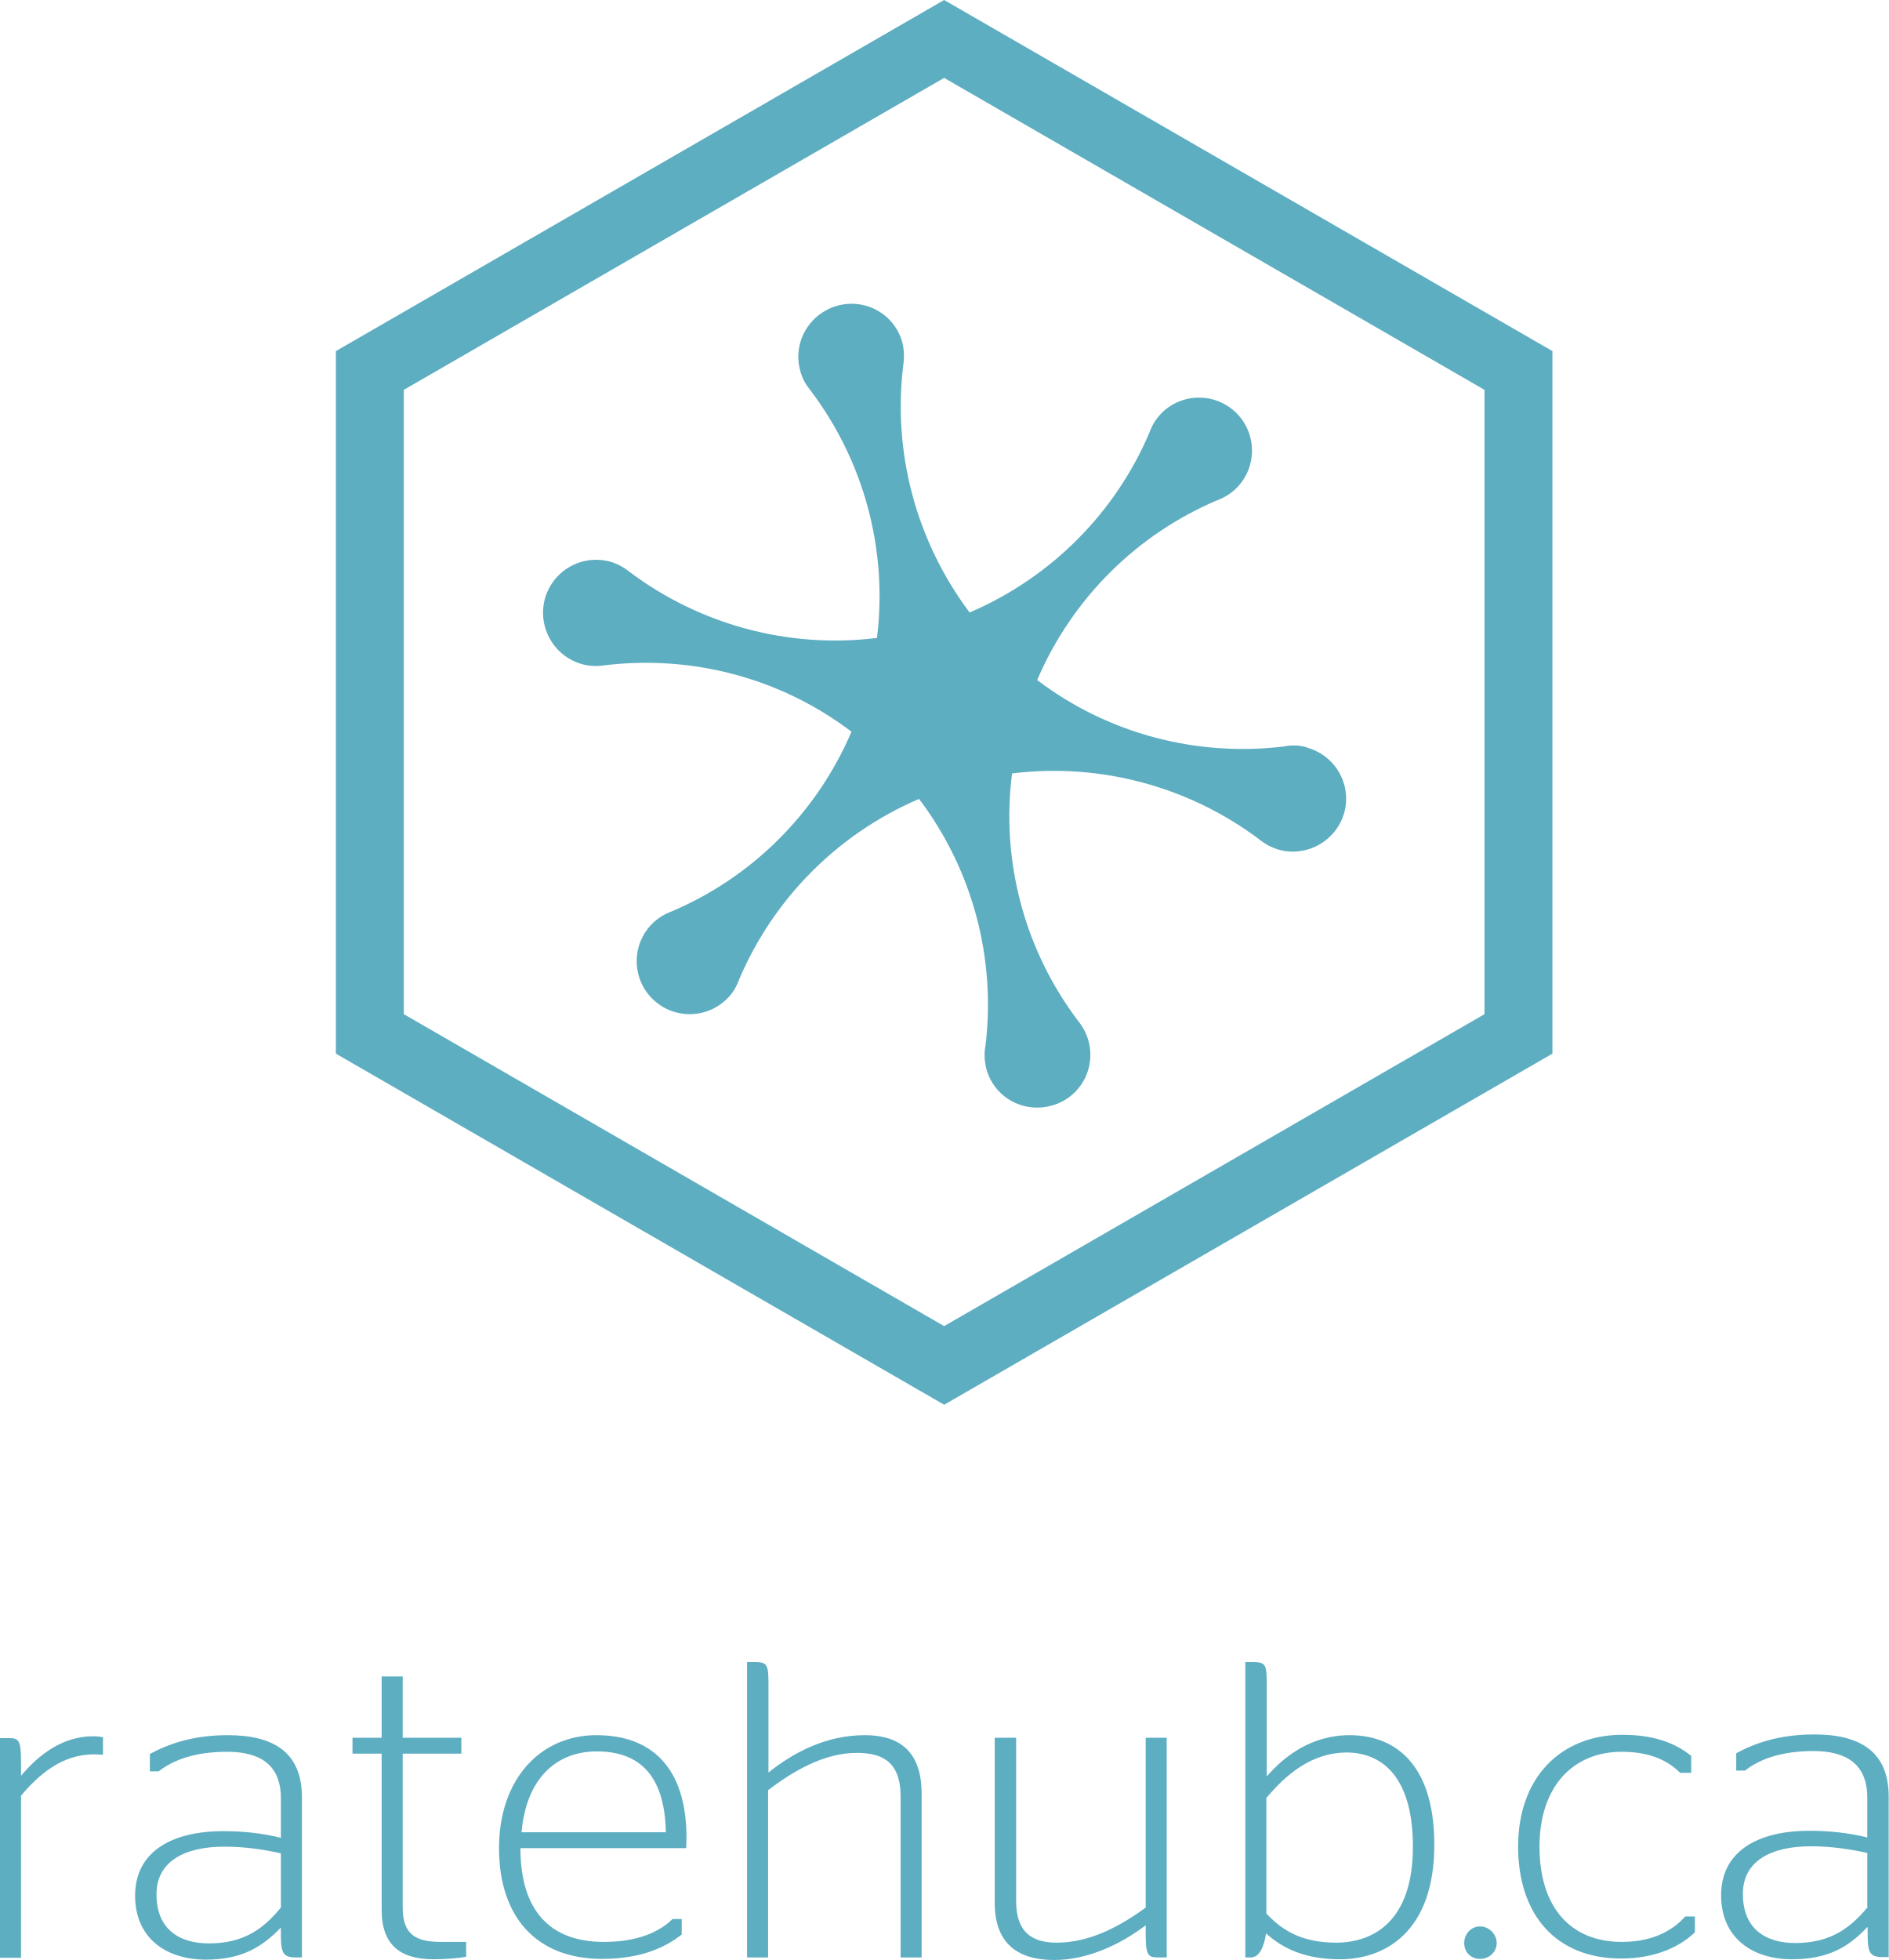
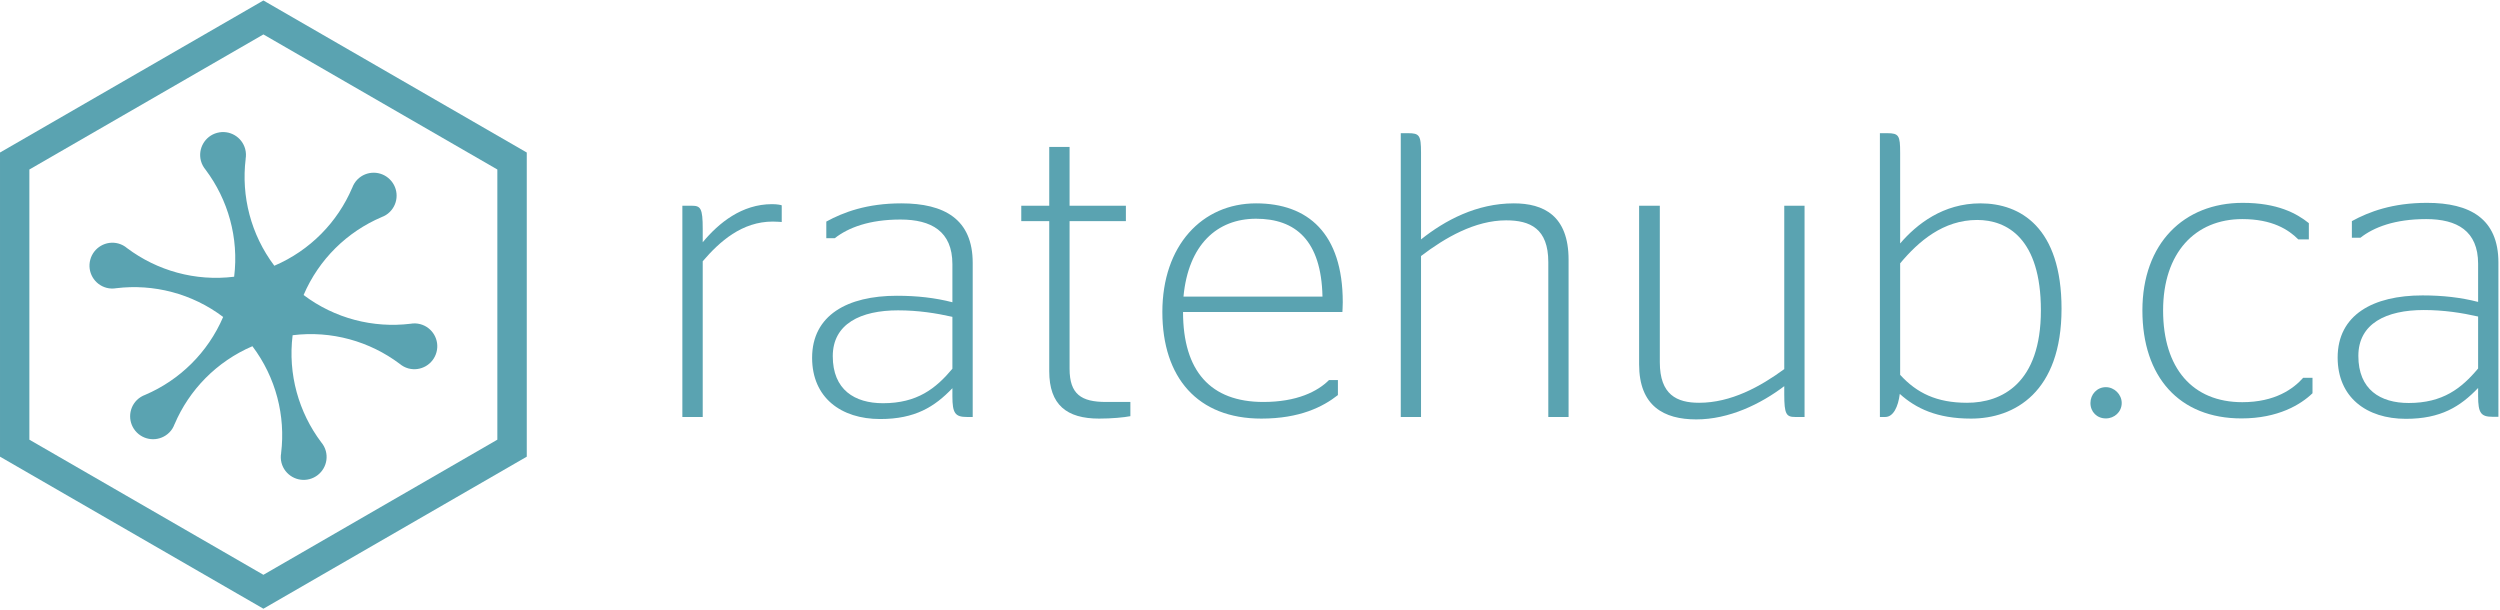
- <svg xmlns="http://www.w3.org/2000/svg" width="5117px" height="5309px" viewBox="0 0 5117 5309" version="1.1">
+ <svg xmlns="http://www.w3.org/2000/svg" width="1164px" height="284px" viewBox="0 0 1164 284" version="1.1">
  <defs />
  <g id="Page-1" stroke="none" stroke-width="1" fill="none" fill-rule="evenodd">
-     <g id="CLR-Full(Sqr)" fill-rule="nonzero" fill="#5EAEC2">
-       <path d="M3540,2024 C3519,2018 3498,2018 3478,2022 C3478,2022 3478,2022 3478,2022 C3246,2050 3005,1990 2810,1842 C2906,1618 3083,1446 3298,1355 L3298,1355 C3317,1348 3335,1337 3350,1322 C3406,1266 3406,1175 3350,1119 C3294,1063 3203,1063 3147,1119 C3132,1134 3121,1152 3114,1172 C3114,1172 3114,1172 3114,1172 C3023,1386 2851,1563 2627,1659 C2480,1463 2419,1223 2447,991 L2447,991 C2450,971 2450,950 2445,929 C2425,852 2346,807 2269,828 C2193,849 2147,927 2168,1004 C2173,1025 2184,1043 2197,1059 C2338,1246 2406,1485 2376,1728 C2133,1758 1894,1690 1707,1550 C1691,1537 1673,1527 1652,1521 C1575,1501 1497,1546 1476,1623 C1456,1699 1501,1778 1577,1799 C1598,1805 1619,1805 1639,1802 L1639,1802 C1871,1774 2112,1834 2307,1982 C2211,2206 2034,2378 1819,2469 C1819,2469 1819,2469 1819,2469 C1800,2476 1782,2487 1767,2502 C1711,2558 1711,2649 1767,2705 C1823,2761 1914,2761 1970,2705 C1986,2690 1996,2671 2003,2652 L2003,2652 C2094,2438 2266,2260 2490,2164 C2638,2360 2698,2600 2670,2832 C2670,2832 2670,2832 2670,2832 C2666,2852 2667,2873 2672,2894 C2692,2971 2771,3016 2848,2995 C2925,2975 2970,2896 2949,2819 C2943,2798 2933,2780 2920,2764 L2920,2764 C2779,2577 2711,2338 2742,2095 C2985,2065 3224,2133 3411,2273 C3427,2286 3445,2296 3466,2302 C3542,2322 3621,2277 3642,2201 C3663,2124 3617,2046 3541,2025 L3540,2024 Z" id="Shape" />
-       <path d="M1094,2747 L2558,3592 L4022,2747 L4022,1056 L2558,211 L1094,1056 L1094,2747 Z M2558,3805 L910,2854 L910,951 L2558,0 L4206,951 L4206,2854 L2558,3805 Z" id="Shape" />
-       <path d="M57,4810 C103,4755 168,4703 252,4703 C267,4703 277,4705 279,4706 L279,4753 C279,4753 264,4752 254,4752 C167,4752 104,4808 57,4864 L57,5303 L0,5303 L0,4708 L26,4708 C51,4708 57,4715 57,4773 L57,4811 L57,4810 Z" id="Shape" />
-       <path d="M761,5166 L761,5020 C715,5010 665,5002 608,5002 C503,5002 424,5040 424,5131 C424,5226 486,5264 566,5264 C662,5264 715,5223 761,5167 L761,5166 Z M761,5221 C711,5273 656,5308 558,5308 C447,5308 366,5247 366,5135 C366,5015 466,4960 605,4960 C662,4960 712,4966 761,4978 L761,4871 C761,4778 702,4745 615,4745 C527,4745 468,4768 430,4798 L406,4798 L406,4751 C454,4725 520,4700 617,4700 C738,4700 818,4744 818,4868 L818,5302 L802,5302 C769,5302 761,5292 761,5244 L761,5221 Z" id="Shape" />
-       <path d="M955,4707 L1034,4707 L1034,4541 L1091,4541 L1091,4707 L1250,4707 L1250,4750 L1091,4750 L1091,5166 C1091,5238 1124,5260 1194,5260 L1263,5260 L1263,5300 C1245,5304 1210,5307 1175,5307 C1084,5307 1034,5268 1034,5173 L1034,4750 L955,4750 L955,4707 Z" id="Shape" />
-       <path d="M1412,4963 L1804,4963 C1801,4804 1728,4744 1617,4744 C1507,4744 1426,4817 1413,4963 L1412,4963 Z M1637,5260 C1732,5260 1790,5230 1822,5198 L1847,5198 L1847,5240 C1805,5273 1740,5306 1631,5306 C1452,5306 1352,5191 1352,5006 C1352,4819 1464,4700 1616,4700 C1762,4700 1860,4784 1860,4979 C1860,4991 1859,5004 1859,5006 L1410,5006 C1410,5173 1488,5260 1636,5260 L1637,5260 Z" id="Shape" />
-       <path d="M2081,4802 C2148,4748 2237,4700 2343,4700 C2426,4700 2497,4734 2497,4859 L2497,5302 L2440,5302 L2440,4866 C2440,4771 2389,4748 2321,4748 C2233,4748 2149,4797 2081,4849 L2081,5302 L2024,5302 L2024,4502 L2045,4502 C2077,4502 2082,4508 2082,4557 L2082,4801 L2081,4802 Z" id="Shape" />
-       <path d="M3104,5215 C3038,5265 2949,5309 2856,5309 C2765,5309 2695,5271 2695,5154 L2695,4707 L2753,4707 L2753,5148 C2753,5239 2801,5262 2864,5262 C2954,5262 3037,5216 3104,5167 L3104,4707 L3161,4707 L3161,5302 L3135,5302 C3110,5302 3104,5294 3104,5238 L3104,5215 Z" id="Shape" />
-       <path d="M3431,4869 L3431,5183 C3478,5234 3534,5262 3620,5262 C3718,5262 3828,5207 3828,5002 C3828,4799 3732,4747 3649,4747 C3553,4747 3483,4808 3432,4869 L3431,4869 Z M3431,4813 C3478,4758 3552,4700 3657,4700 C3770,4700 3886,4768 3886,4997 C3886,5232 3753,5307 3631,5307 C3535,5307 3476,5278 3430,5237 C3425,5273 3412,5302 3389,5302 L3374,5302 L3374,4502 L3395,4502 C3428,4502 3432,4509 3432,4557 L3432,4813 L3431,4813 Z" id="Shape" />
-       <path d="M3967,5263 C3967,5239 3985,5218 4010,5218 C4034,5218 4055,5239 4055,5263 C4055,5288 4034,5306 4010,5306 C3985,5306 3967,5288 3967,5263 Z" id="Shape" />
-       <path d="M4113,5002 C4113,4813 4230,4699 4396,4699 C4494,4699 4548,4729 4582,4756 L4582,4802 L4552,4802 C4525,4775 4479,4745 4394,4745 C4261,4745 4171,4840 4171,5002 C4171,5166 4255,5260 4394,5260 C4487,5260 4538,5222 4566,5191 L4592,5191 L4592,5234 C4559,5266 4495,5305 4392,5305 C4217,5305 4113,5188 4113,5001 L4113,5002 Z" id="Shape" />
-       <path d="M5059,5165 L5059,5019 C5013,5009 4963,5001 4906,5001 C4801,5001 4722,5039 4722,5130 C4722,5225 4784,5263 4864,5263 C4960,5263 5013,5222 5060,5166 L5059,5165 Z M5059,5220 C5009,5273 4954,5307 4855,5307 C4744,5307 4663,5246 4663,5134 C4663,5014 4763,4959 4902,4959 C4959,4959 5010,4965 5059,4977 L5059,4869 C5059,4776 4999,4743 4913,4743 C4825,4743 4765,4766 4728,4796 L4704,4796 L4704,4749 C4752,4723 4818,4698 4916,4698 C5037,4698 5117,4743 5117,4866 L5117,5301 L5101,5301 C5068,5301 5060,5291 5060,5243 L5060,5220 L5059,5220 Z" id="Shape" />
+     <g id="CLR-Full(Horz)" fill="#5AA3B1">
+       <path d="M327.188,112.79 C334.712,103.712 345.469,95.055 359.439,95.055 C361.913,95.055 363.606,95.427 363.975,95.606 L363.975,103.363 C363.975,103.363 361.536,103.165 359.815,103.165 C345.469,103.165 335.096,112.414 327.188,121.643 L327.188,194.147 L317.707,194.147 L317.707,95.788 L322.083,95.788 C326.211,95.788 327.188,96.928 327.188,106.561 L327.188,112.79" id="Fill-1" />
+       <path d="M443.436,171.679 L443.436,147.522 C435.9,145.828 427.57,144.498 418.139,144.498 C400.785,144.498 387.737,150.724 387.737,165.834 C387.737,181.51 397.947,187.739 411.134,187.739 C427.004,187.739 435.699,180.933 443.436,171.679 Z M443.436,180.75 C435.133,189.422 426.066,195.101 409.832,195.101 C391.524,195.101 378.119,185.092 378.119,166.586 C378.119,146.762 394.563,137.707 417.588,137.707 C427.004,137.707 435.303,138.645 443.436,140.727 L443.436,122.985 C443.436,107.681 433.605,102.216 419.271,102.216 C404.734,102.216 394.935,105.987 388.687,110.898 L384.729,110.898 L384.729,103.165 C392.656,98.831 403.595,94.684 419.635,94.684 C439.66,94.684 452.89,102.03 452.89,122.407 L452.89,194.147 L450.22,194.147 C444.754,194.147 443.436,192.446 443.436,184.51 L443.436,180.75 L443.436,180.75 Z" id="Fill-2" />
+       <path d="M475.505,95.788 L488.525,95.788 L488.525,68.421 L497.995,68.421 L497.995,95.788 L524.215,95.788 L524.215,102.963 L497.995,102.963 L497.995,171.679 C497.995,183.572 503.45,187.154 514.962,187.154 L526.305,187.154 L526.305,193.771 C523.273,194.36 517.606,194.899 511.749,194.899 C496.654,194.899 488.525,188.499 488.525,172.83 L488.525,102.963 L475.505,102.963 L475.505,95.788" id="Fill-3" />
+       <path d="M551.032,138.083 L615.747,138.083 C615.197,111.841 603.119,101.843 584.814,101.843 C566.692,101.843 553.296,113.918 551.032,138.083 Z M588.21,187.154 C603.87,187.154 613.5,182.254 618.787,176.955 L622.931,176.955 L622.931,183.949 C615.965,189.422 605.199,194.899 587.272,194.899 C557.637,194.899 541.194,175.846 541.194,145.258 C541.194,114.313 559.703,94.684 584.814,94.684 C608.968,94.684 625.19,108.642 625.19,140.727 C625.19,142.63 625.023,144.883 625.023,145.258 L550.823,145.258 C550.823,172.83 563.669,187.154 588.21,187.154 L588.21,187.154 Z" id="Fill-4" />
+       <path d="M661.628,111.472 C672.777,102.592 687.476,94.684 704.85,94.684 C718.64,94.684 730.33,100.339 730.33,120.907 L730.33,194.147 L720.89,194.147 L720.89,122.051 C720.89,106.39 712.4,102.592 701.271,102.592 C686.724,102.592 672.777,110.705 661.628,119.209 L661.628,194.147 L652.196,194.147 L652.196,62.014 L655.596,62.014 C660.868,62.014 661.628,62.968 661.628,71.076 L661.628,111.472" id="Fill-5" />
+       <path d="M830.75,179.796 C819.78,188.112 805.08,195.276 789.78,195.276 C774.7,195.276 763.17,189.057 763.17,169.614 L763.17,95.788 L772.81,95.788 L772.81,168.66 C772.81,183.774 780.71,187.533 791.1,187.533 C806,187.533 819.62,180.002 830.75,171.859 L830.75,95.788 L840.2,95.788 L840.2,194.147 L835.83,194.147 C831.68,194.147 830.75,192.825 830.75,183.572 L830.75,179.796" id="Fill-6" />
+       <path d="M884.71,122.609 L884.71,174.525 C892.48,183.011 901.72,187.533 915.86,187.533 C932.1,187.533 950.24,178.471 950.24,144.498 C950.24,110.898 934.36,102.413 920.58,102.413 C904.74,102.413 893.22,112.414 884.71,122.609 Z M884.71,113.348 C892.48,104.313 904.74,94.684 922.09,94.684 C940.79,94.684 959.85,105.987 959.85,143.746 C959.85,182.63 937.95,194.899 917.74,194.899 C901.89,194.899 892.08,190.185 884.54,183.398 C883.79,189.422 881.53,194.147 877.76,194.147 L875.28,194.147 L875.28,62.014 L878.66,62.014 C884.15,62.014 884.71,63.153 884.71,71.076 L884.71,113.348 L884.71,113.348 Z" id="Fill-7" />
+       <path d="M195.679,150.922 C194.136,150.515 192.586,150.484 191.097,150.743 C173.813,152.832 155.916,148.34 141.352,137.363 C148.492,120.675 161.68,107.914 177.647,101.107 C177.647,101.107 177.647,101.107 177.647,101.095 C179.061,100.576 180.414,99.777 181.53,98.641 C185.706,94.478 185.706,87.718 181.53,83.551 C177.36,79.372 170.611,79.372 166.439,83.551 C165.304,84.694 164.513,86.035 163.986,87.462 C163.986,87.462 163.986,87.462 163.971,87.454 C157.183,103.394 144.418,116.589 127.727,123.733 C116.756,109.169 112.276,91.284 114.38,74.011 C114.38,74.011 114.365,74.011 114.357,74.011 C114.609,72.53 114.578,70.964 114.171,69.402 C112.651,63.712 106.814,60.323 101.1,61.851 C95.413,63.366 92.025,69.236 93.561,74.937 C93.987,76.492 94.747,77.837 95.704,79 C106.178,92.945 111.264,110.714 109.019,128.842 C90.901,131.09 73.14,125.997 59.181,115.538 C58.026,114.558 56.669,113.802 55.091,113.371 C49.397,111.856 43.552,115.225 42.028,120.938 C40.501,126.629 43.881,132.478 49.584,134.002 C51.13,134.412 52.673,134.443 54.158,134.184 C71.446,132.094 89.343,136.587 103.902,147.573 C96.747,164.26 83.548,177.017 67.612,183.832 C66.201,184.355 64.868,185.147 63.724,186.274 C59.545,190.449 59.545,197.209 63.724,201.38 C67.899,205.543 74.64,205.535 78.815,201.38 C79.982,200.237 80.765,198.888 81.28,197.461 C81.28,197.473 81.296,197.473 81.296,197.473 C88.08,181.544 100.844,168.353 117.521,161.198 C128.494,175.753 132.995,193.647 130.894,210.916 C130.894,210.916 130.894,210.912 130.909,210.912 C130.638,212.401 130.668,213.962 131.072,215.513 C132.595,221.216 138.457,224.592 144.151,223.075 C149.845,221.541 153.237,215.684 151.702,209.993 C151.287,208.436 150.527,207.067 149.551,205.911 C139.077,191.972 133.995,174.203 136.247,156.077 C154.376,153.829 172.142,158.923 186.085,169.389 C187.24,170.358 188.601,171.121 190.151,171.54 C195.854,173.072 201.714,169.676 203.23,163.981 C204.773,158.298 201.381,152.441 195.679,150.922" id="Fill-8" />
+       <path d="M13.676,204.718 L122.641,267.631 L231.563,204.718 L231.563,78.919 L122.641,16.029 L13.676,78.919 L13.676,204.718 Z M122.641,283.415 L0.001,212.625 L0.001,71.015 L122.641,0.221 L245.265,71.015 L245.265,212.625 L122.641,283.415 L122.641,283.415 Z" id="Fill-9" />
+       <path d="M973.31,187.633 C973.31,183.665 976.34,180.262 980.49,180.262 C984.46,180.262 987.87,183.665 987.87,187.633 C987.87,191.792 984.46,194.817 980.49,194.817 C976.34,194.817 973.31,191.792 973.31,187.633" id="Fill-10" />
+       <path d="M997.5,144.538 C997.5,113.35 1016.78,94.448 1044.19,94.448 C1060.44,94.448 1069.33,99.362 1075,103.898 L1075,111.459 L1070.08,111.459 C1065.55,106.923 1057.99,102.009 1044,102.009 C1022.07,102.009 1007.14,117.697 1007.14,144.538 C1007.14,171.568 1020.94,187.256 1044,187.256 C1059.31,187.256 1067.82,181.018 1072.35,175.915 L1076.7,175.915 L1076.7,183.097 C1071.22,188.391 1060.64,194.817 1043.62,194.817 C1014.7,194.817 997.5,175.536 997.5,144.538" id="Fill-11" />
+       <path d="M1153.81,171.568 L1153.81,147.373 C1146.25,145.672 1137.93,144.349 1128.48,144.349 C1111.09,144.349 1098.05,150.587 1098.05,165.708 C1098.05,181.397 1108.26,187.633 1121.49,187.633 C1137.37,187.633 1146.06,180.83 1153.81,171.568 Z M1153.81,180.641 C1145.49,189.335 1136.42,195.006 1120.17,195.006 C1101.83,195.006 1088.41,184.988 1088.41,166.463 C1088.41,146.617 1104.85,137.544 1127.92,137.544 C1137.37,137.544 1145.69,138.49 1153.81,140.569 L1153.81,122.8 C1153.81,107.489 1143.98,102.009 1129.62,102.009 C1115.06,102.009 1105.23,105.789 1099,110.703 L1095.03,110.703 L1095.03,102.953 C1102.97,98.606 1113.93,94.448 1129.99,94.448 C1150.03,94.448 1163.26,101.82 1163.26,122.234 L1163.26,194.061 L1160.62,194.061 C1155.13,194.061 1153.81,192.359 1153.81,184.421 L1153.81,180.641 L1153.81,180.641 Z" id="Fill-12" />
    </g>
  </g>
</svg>
